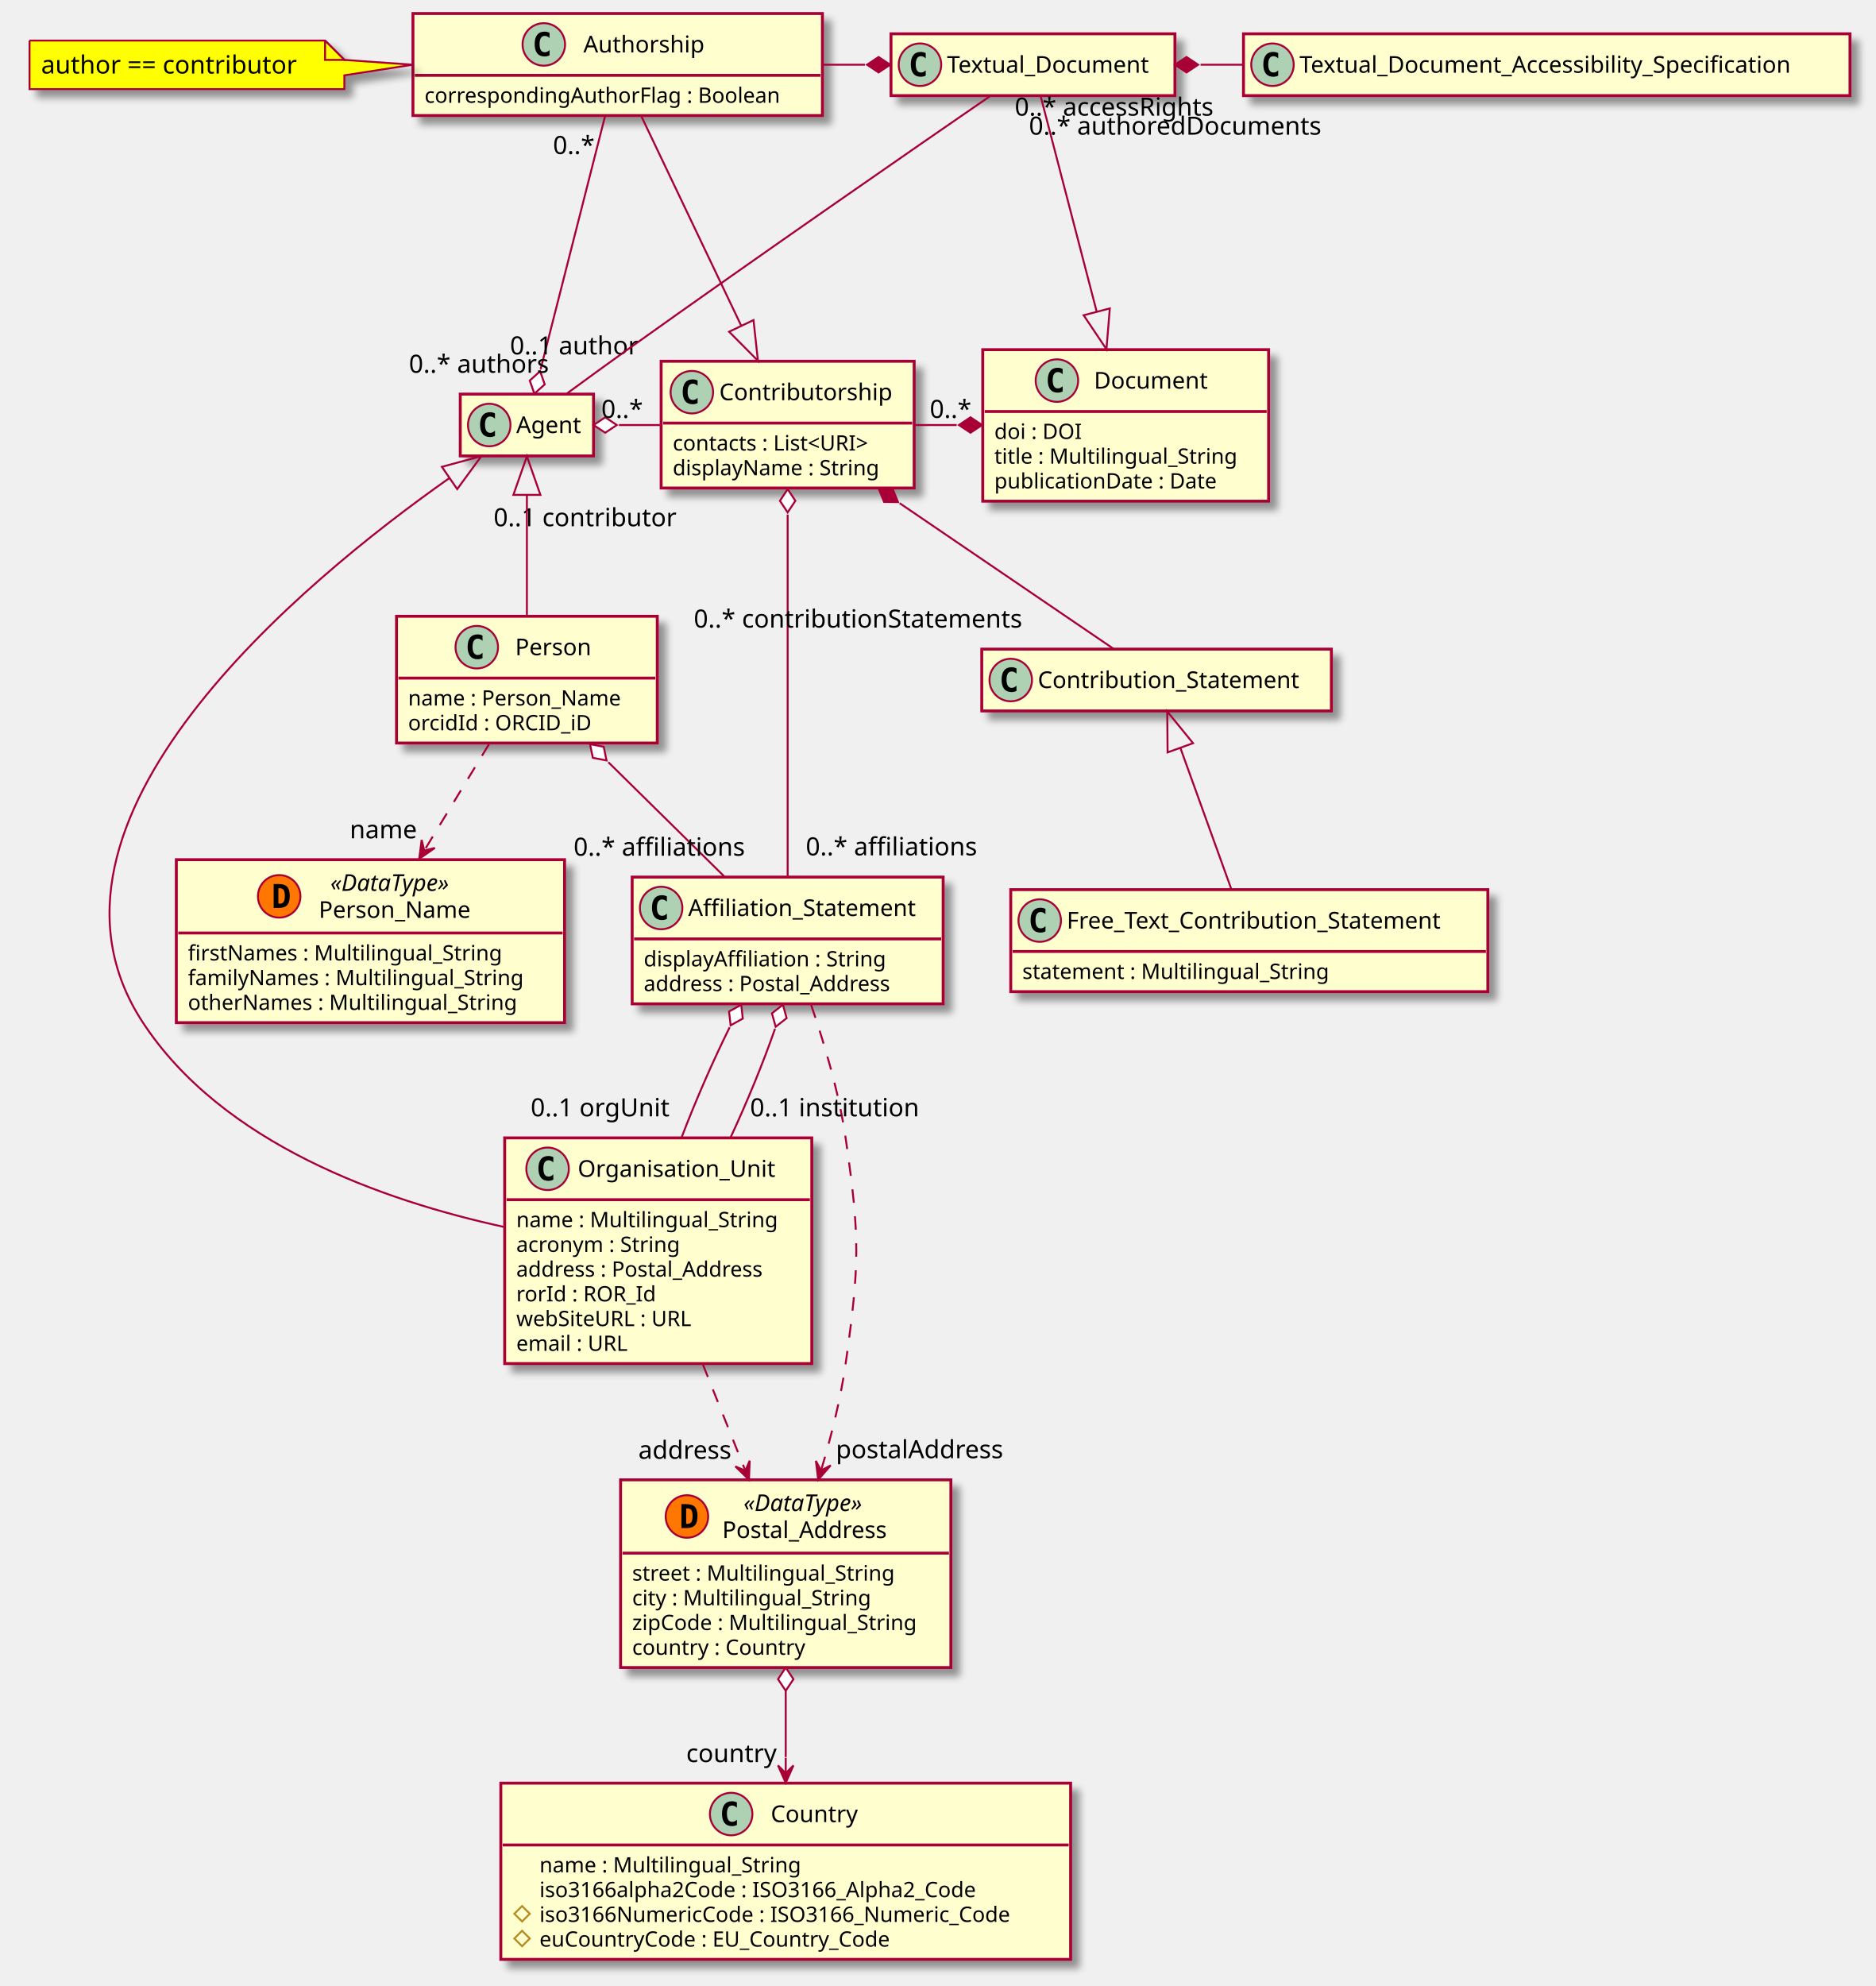
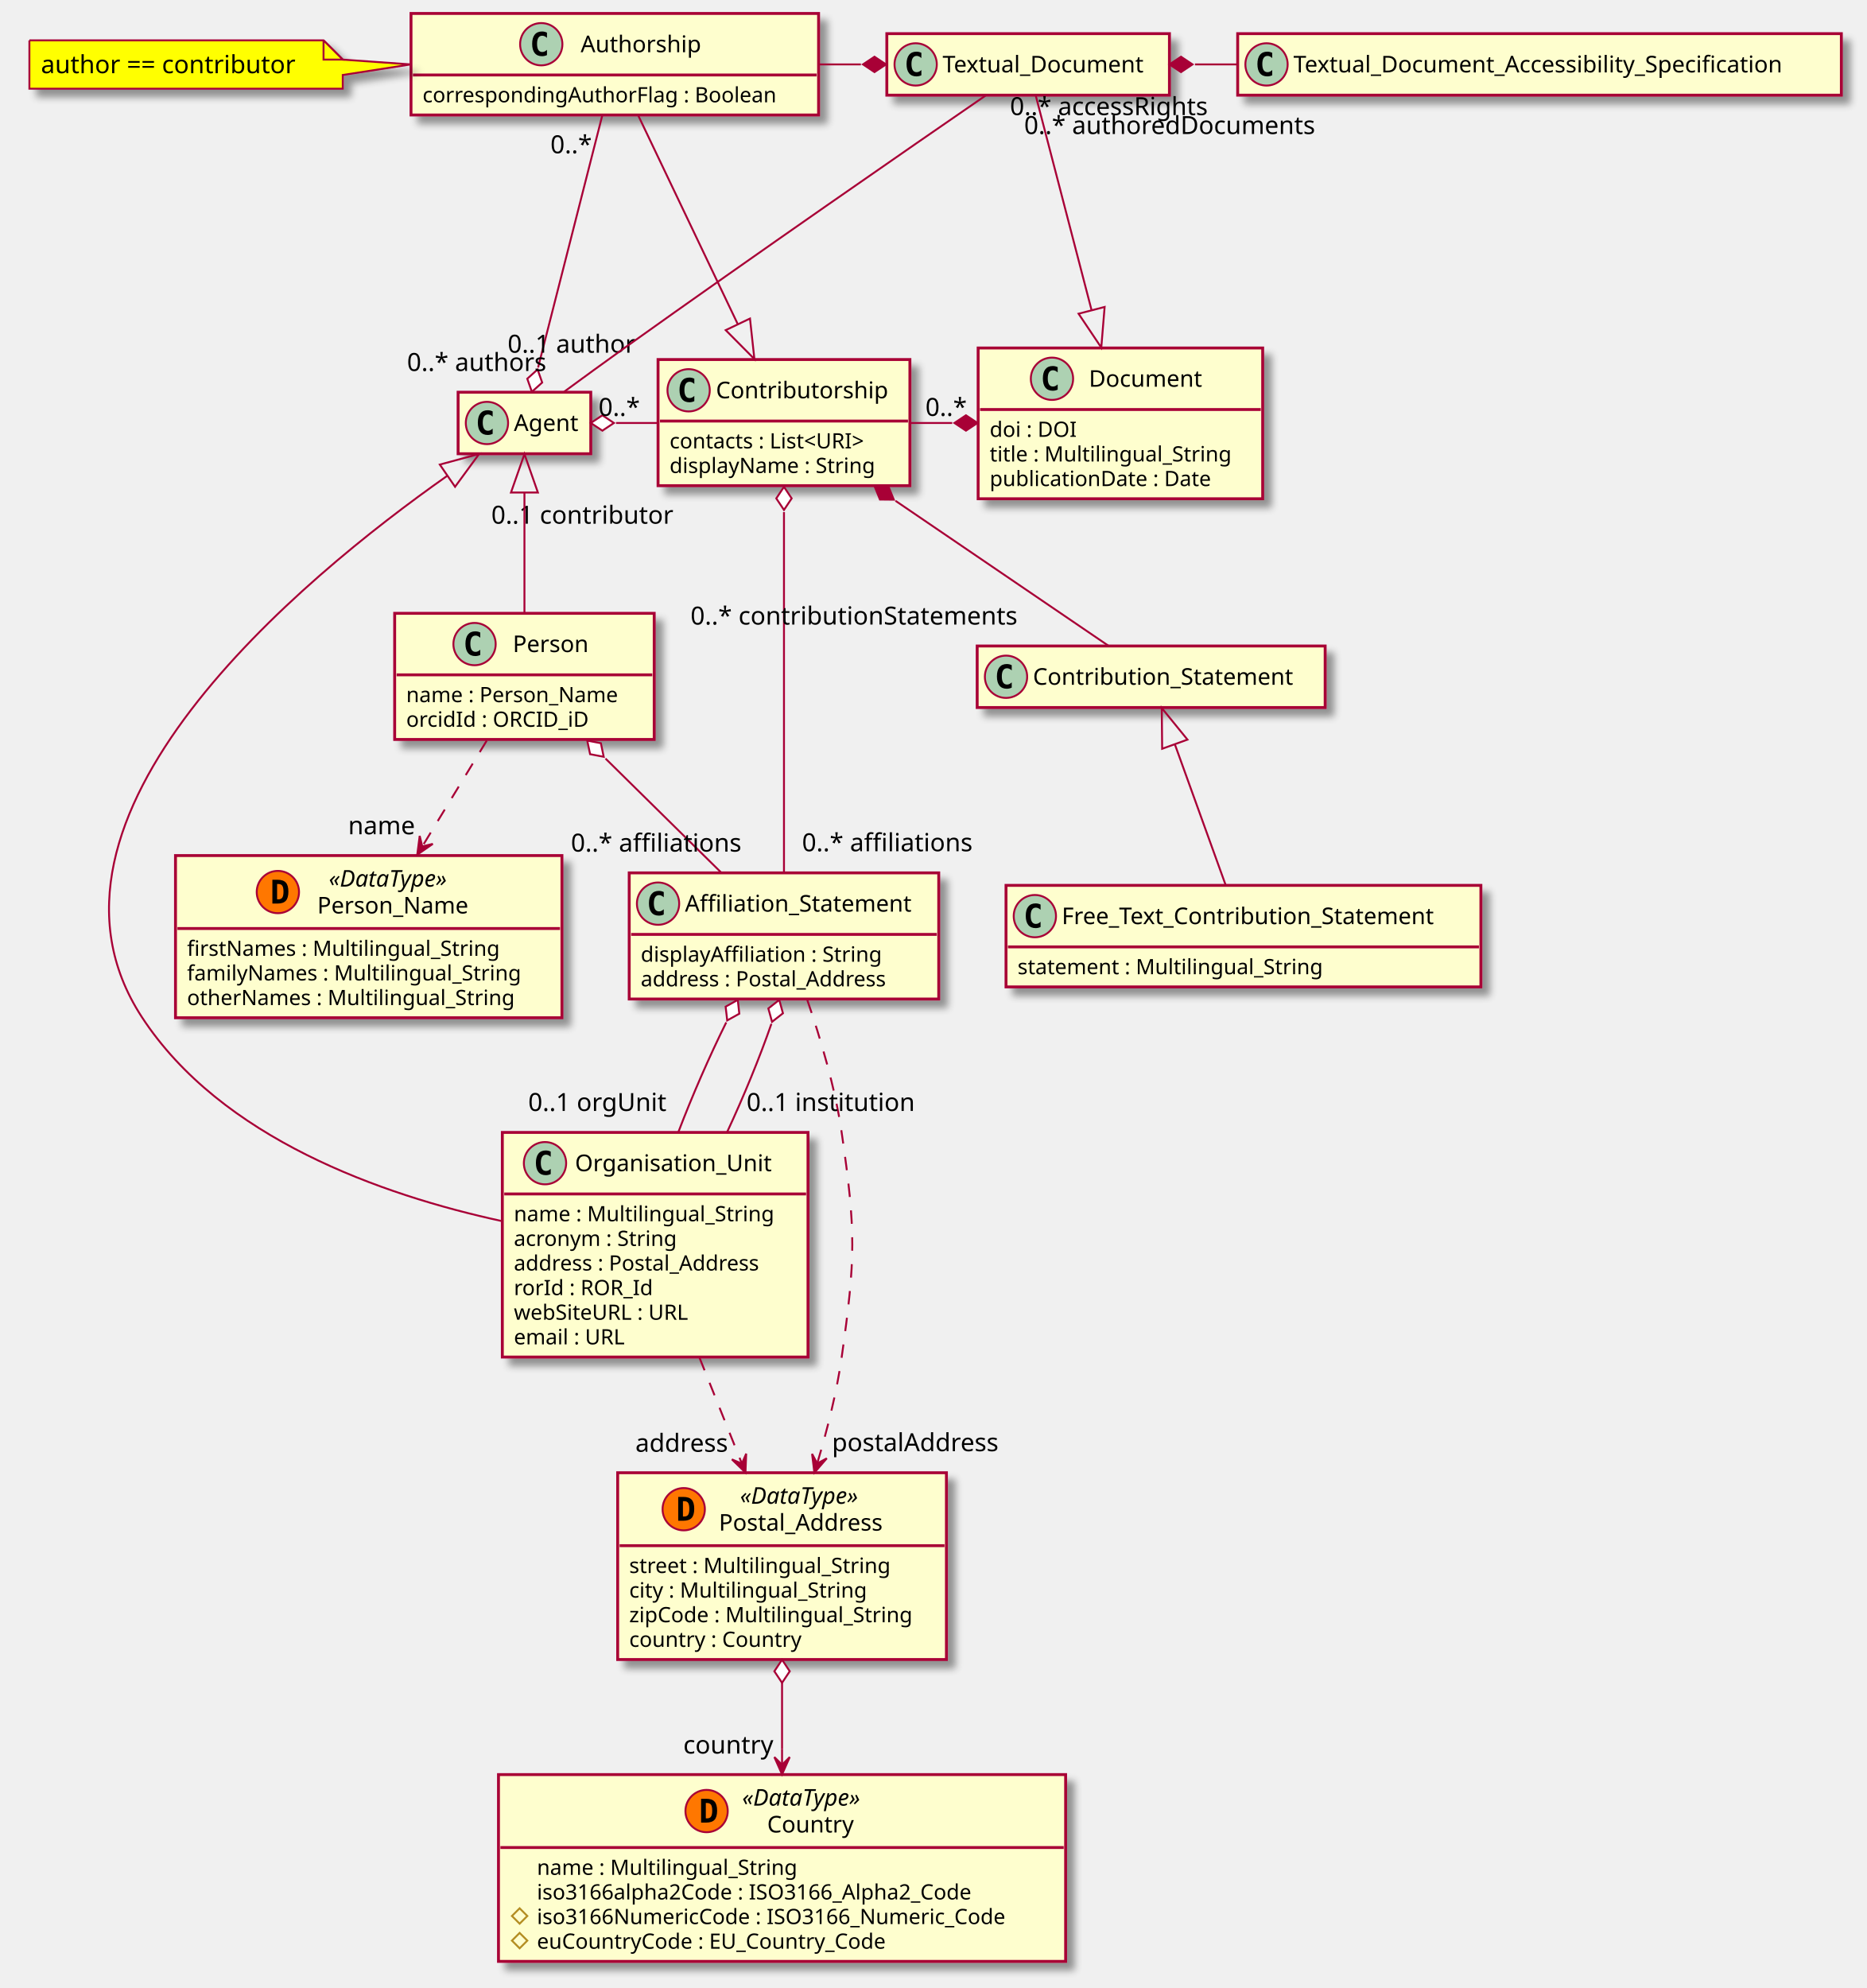
- <svg xmlns="http://www.w3.org/2000/svg" contentScriptType="application/ecmascript" contentStyleType="text/css" height="1028px" preserveAspectRatio="none" style="width:971px;height:1028px;background:#FFFFFF;" version="1.1" viewBox="0 0 971 1028" width="971px" zoomAndPan="magnify">
+ <svg xmlns="http://www.w3.org/2000/svg" contentScriptType="application/ecmascript" contentStyleType="text/css" height="1034px" preserveAspectRatio="none" style="width:971px;height:1034px;background:#FFFFFF;" version="1.1" viewBox="0 0 971 1034" width="971px" zoomAndPan="magnify">
  <defs>
-     <filter height="300%" id="f6eelzk0f4wcz" width="300%" x="-1" y="-1">
+     <filter height="300%" id="f1ceweynxuoxdd" width="300%" x="-1" y="-1">
      <feGaussianBlur result="blurOut" stdDeviation="2.0" />
      <feColorMatrix in="blurOut" result="blurOut2" type="matrix" values="0 0 0 0 0 0 0 0 0 0 0 0 0 0 0 0 0 0 .4 0" />
      <feOffset dx="4.0" dy="4.0" in="blurOut2" result="blurOut3" />
      <feBlend in="SourceGraphic" in2="blurOut3" mode="normal" />
    </filter>
  </defs>
  <g>
-     <rect codeLine="8" fill="#FEFECE" filter="url(#f6eelzk0f4wcz)" height="78.414" id="Document" style="stroke:#A80036;stroke-width:1.5;" width="148" x="508.79" y="181" />
+     <rect codeLine="8" fill="#FEFECE" filter="url(#f1ceweynxuoxdd)" height="78.414" id="Document" style="stroke:#A80036;stroke-width:1.5;" width="148" x="508.79" y="181" />
    <ellipse cx="547.19" cy="197" fill="#ADD1B2" rx="11" ry="11" style="stroke:#A80036;stroke-width:1.0;" />
    <path d="M550.159,202.641 Q549.581,202.938 548.94,203.078 Q548.299,203.234 547.596,203.234 Q545.096,203.234 543.768,201.594 Q542.456,199.938 542.456,196.812 Q542.456,193.688 543.768,192.031 Q545.096,190.375 547.596,190.375 Q548.299,190.375 548.94,190.531 Q549.596,190.688 550.159,190.984 L550.159,193.703 Q549.534,193.125 548.94,192.859 Q548.346,192.578 547.721,192.578 Q546.378,192.578 545.69,193.656 Q545.003,194.719 545.003,196.812 Q545.003,198.906 545.69,199.984 Q546.378,201.047 547.721,201.047 Q548.346,201.047 548.94,200.781 Q549.534,200.5 550.159,199.922 L550.159,202.641 Z " fill="#000000" />
    <text fill="#000000" font-family="sans-serif" font-size="12" lengthAdjust="spacing" textLength="64" x="566.39" y="201.154">Document</text>
    <line style="stroke:#A80036;stroke-width:1.5;" x1="509.79" x2="655.79" y1="213" y2="213" />
    <text fill="#000000" font-family="sans-serif" font-size="11" lengthAdjust="spacing" textLength="49" x="514.79" y="227.21">doi : DOI</text>
    <text fill="#000000" font-family="sans-serif" font-size="11" lengthAdjust="spacing" textLength="136" x="514.79" y="240.015">title : Multilingual_String</text>
    <text fill="#000000" font-family="sans-serif" font-size="11" lengthAdjust="spacing" textLength="125" x="514.79" y="252.82">publicationDate : Date</text>
-     <rect codeLine="14" fill="#FEFECE" filter="url(#f6eelzk0f4wcz)" height="32" id="Textual_Document" style="stroke:#A80036;stroke-width:1.5;" width="147" x="461.29" y="17.5" />
+     <rect codeLine="14" fill="#FEFECE" filter="url(#f1ceweynxuoxdd)" height="32" id="Textual_Document" style="stroke:#A80036;stroke-width:1.5;" width="147" x="461.29" y="17.5" />
    <ellipse cx="476.29" cy="33.5" fill="#ADD1B2" rx="11" ry="11" style="stroke:#A80036;stroke-width:1.0;" />
    <path d="M479.259,39.141 Q478.681,39.438 478.04,39.578 Q477.399,39.734 476.696,39.734 Q474.196,39.734 472.868,38.094 Q471.556,36.438 471.556,33.312 Q471.556,30.188 472.868,28.531 Q474.196,26.875 476.696,26.875 Q477.399,26.875 478.04,27.031 Q478.696,27.188 479.259,27.484 L479.259,30.203 Q478.634,29.625 478.04,29.359 Q477.446,29.078 476.821,29.078 Q475.478,29.078 474.79,30.156 Q474.103,31.219 474.103,33.312 Q474.103,35.406 474.79,36.484 Q475.478,37.547 476.821,37.547 Q477.446,37.547 478.04,37.281 Q478.634,37 479.259,36.422 L479.259,39.141 Z " fill="#000000" />
    <text fill="#000000" font-family="sans-serif" font-size="12" lengthAdjust="spacing" textLength="115" x="490.29" y="37.654">Textual_Document</text>
-     <rect codeLine="16" fill="#FEFECE" filter="url(#f6eelzk0f4wcz)" height="32" id="Textual_Document_Accessibility_Specification" style="stroke:#A80036;stroke-width:1.5;" width="314" x="643.79" y="17.5" />
+     <rect codeLine="16" fill="#FEFECE" filter="url(#f1ceweynxuoxdd)" height="32" id="Textual_Document_Accessibility_Specification" style="stroke:#A80036;stroke-width:1.5;" width="314" x="643.79" y="17.5" />
    <ellipse cx="658.79" cy="33.5" fill="#ADD1B2" rx="11" ry="11" style="stroke:#A80036;stroke-width:1.0;" />
    <path d="M661.759,39.141 Q661.181,39.438 660.54,39.578 Q659.899,39.734 659.196,39.734 Q656.696,39.734 655.368,38.094 Q654.056,36.438 654.056,33.312 Q654.056,30.188 655.368,28.531 Q656.696,26.875 659.196,26.875 Q659.899,26.875 660.54,27.031 Q661.196,27.188 661.759,27.484 L661.759,30.203 Q661.134,29.625 660.54,29.359 Q659.946,29.078 659.321,29.078 Q657.977,29.078 657.29,30.156 Q656.602,31.219 656.602,33.312 Q656.602,35.406 657.29,36.484 Q657.977,37.547 659.321,37.547 Q659.946,37.547 660.54,37.281 Q661.134,37 661.759,36.422 L661.759,39.141 Z " fill="#000000" />
    <text fill="#000000" font-family="sans-serif" font-size="12" lengthAdjust="spacing" textLength="282" x="672.79" y="37.654">Textual_Document_Accessibility_Specification</text>
-     <rect codeLine="19" fill="#FEFECE" filter="url(#f6eelzk0f4wcz)" height="32" id="Agent" style="stroke:#A80036;stroke-width:1.5;" width="69" x="238.29" y="204" />
+     <rect codeLine="19" fill="#FEFECE" filter="url(#f1ceweynxuoxdd)" height="32" id="Agent" style="stroke:#A80036;stroke-width:1.5;" width="69" x="238.29" y="204" />
    <ellipse cx="253.29" cy="220" fill="#ADD1B2" rx="11" ry="11" style="stroke:#A80036;stroke-width:1.0;" />
    <path d="M256.259,225.641 Q255.681,225.938 255.04,226.078 Q254.399,226.234 253.696,226.234 Q251.196,226.234 249.868,224.594 Q248.556,222.938 248.556,219.812 Q248.556,216.688 249.868,215.031 Q251.196,213.375 253.696,213.375 Q254.399,213.375 255.04,213.531 Q255.696,213.688 256.259,213.984 L256.259,216.703 Q255.634,216.125 255.04,215.859 Q254.446,215.578 253.821,215.578 Q252.477,215.578 251.79,216.656 Q251.102,217.719 251.102,219.812 Q251.102,221.906 251.79,222.984 Q252.477,224.047 253.821,224.047 Q254.446,224.047 255.04,223.781 Q255.634,223.5 256.259,222.922 L256.259,225.641 Z " fill="#000000" />
    <text fill="#000000" font-family="sans-serif" font-size="12" lengthAdjust="spacing" textLength="37" x="267.29" y="224.154">Agent</text>
-     <rect codeLine="22" fill="#FEFECE" filter="url(#f6eelzk0f4wcz)" height="116.828" id="Organisation_Unit" style="stroke:#A80036;stroke-width:1.5;" width="159" x="261.29" y="589" />
+     <rect codeLine="22" fill="#FEFECE" filter="url(#f1ceweynxuoxdd)" height="116.828" id="Organisation_Unit" style="stroke:#A80036;stroke-width:1.5;" width="159" x="261.29" y="589" />
    <ellipse cx="283.49" cy="605" fill="#ADD1B2" rx="11" ry="11" style="stroke:#A80036;stroke-width:1.0;" />
    <path d="M286.459,610.641 Q285.881,610.938 285.24,611.078 Q284.599,611.234 283.896,611.234 Q281.396,611.234 280.068,609.594 Q278.756,607.938 278.756,604.812 Q278.756,601.688 280.068,600.031 Q281.396,598.375 283.896,598.375 Q284.599,598.375 285.24,598.531 Q285.896,598.688 286.459,598.984 L286.459,601.703 Q285.834,601.125 285.24,600.859 Q284.646,600.578 284.021,600.578 Q282.678,600.578 281.99,601.656 Q281.303,602.719 281.303,604.812 Q281.303,606.906 281.99,607.984 Q282.678,609.047 284.021,609.047 Q284.646,609.047 285.24,608.781 Q285.834,608.5 286.459,607.922 L286.459,610.641 Z " fill="#000000" />
    <text fill="#000000" font-family="sans-serif" font-size="12" lengthAdjust="spacing" textLength="111" x="299.09" y="609.154">Organisation_Unit</text>
    <line style="stroke:#A80036;stroke-width:1.5;" x1="262.29" x2="419.29" y1="621" y2="621" />
    <text fill="#000000" font-family="sans-serif" font-size="11" lengthAdjust="spacing" textLength="147" x="267.29" y="635.21">name : Multilingual_String</text>
    <text fill="#000000" font-family="sans-serif" font-size="11" lengthAdjust="spacing" textLength="95" x="267.29" y="648.015">acronym : String</text>
    <text fill="#000000" font-family="sans-serif" font-size="11" lengthAdjust="spacing" textLength="147" x="267.29" y="660.82">address : Postal_Address</text>
    <text fill="#000000" font-family="sans-serif" font-size="11" lengthAdjust="spacing" textLength="78" x="267.29" y="673.625">rorId : ROR_Id</text>
    <text fill="#000000" font-family="sans-serif" font-size="11" lengthAdjust="spacing" textLength="99" x="267.29" y="686.429">webSiteURL : URL</text>
    <text fill="#000000" font-family="sans-serif" font-size="11" lengthAdjust="spacing" textLength="64" x="267.29" y="699.234">email : URL</text>
-     <rect codeLine="30" fill="#FEFECE" filter="url(#f6eelzk0f4wcz)" height="65.609" id="Person" style="stroke:#A80036;stroke-width:1.5;" width="135" x="205.29" y="319" />
+     <rect codeLine="30" fill="#FEFECE" filter="url(#f1ceweynxuoxdd)" height="65.609" id="Person" style="stroke:#A80036;stroke-width:1.5;" width="135" x="205.29" y="319" />
    <ellipse cx="246.84" cy="335" fill="#ADD1B2" rx="11" ry="11" style="stroke:#A80036;stroke-width:1.0;" />
    <path d="M249.809,340.641 Q249.231,340.938 248.59,341.078 Q247.949,341.234 247.246,341.234 Q244.746,341.234 243.418,339.594 Q242.106,337.938 242.106,334.812 Q242.106,331.688 243.418,330.031 Q244.746,328.375 247.246,328.375 Q247.949,328.375 248.59,328.531 Q249.246,328.688 249.809,328.984 L249.809,331.703 Q249.184,331.125 248.59,330.859 Q247.996,330.578 247.371,330.578 Q246.028,330.578 245.34,331.656 Q244.653,332.719 244.653,334.812 Q244.653,336.906 245.34,337.984 Q246.028,339.047 247.371,339.047 Q247.996,339.047 248.59,338.781 Q249.184,338.5 249.809,337.922 L249.809,340.641 Z " fill="#000000" />
    <text fill="#000000" font-family="sans-serif" font-size="12" lengthAdjust="spacing" textLength="44" x="266.74" y="339.154">Person</text>
    <line style="stroke:#A80036;stroke-width:1.5;" x1="206.29" x2="339.29" y1="351" y2="351" />
    <text fill="#000000" font-family="sans-serif" font-size="11" lengthAdjust="spacing" textLength="123" x="211.29" y="365.21">name : Person_Name</text>
    <text fill="#000000" font-family="sans-serif" font-size="11" lengthAdjust="spacing" textLength="102" x="211.29" y="378.015">orcidId : ORCID_iD</text>
-     <rect codeLine="34" fill="#FEFECE" filter="url(#f6eelzk0f4wcz)" height="84.352" id="Person_Name" style="stroke:#A80036;stroke-width:1.5;" width="201" x="91.29" y="445" />
+     <rect codeLine="34" fill="#FEFECE" filter="url(#f1ceweynxuoxdd)" height="84.352" id="Person_Name" style="stroke:#A80036;stroke-width:1.5;" width="201" x="91.29" y="445" />
    <ellipse cx="144.54" cy="463.969" fill="#FF7700" rx="11" ry="11" style="stroke:#A80036;stroke-width:1.0;" />
    <path d="M144.134,459.781 L144.134,467.766 L144.79,467.766 Q146.227,467.766 146.837,466.859 Q147.462,465.938 147.462,463.766 Q147.462,461.594 146.837,460.688 Q146.227,459.781 144.79,459.781 L144.134,459.781 Z M141.681,457.578 L144.306,457.578 Q147.337,457.578 148.665,459.031 Q150.009,460.469 150.009,463.766 Q150.009,467.062 148.665,468.516 Q147.337,469.969 144.306,469.969 L141.681,469.969 L141.681,457.578 Z " fill="#000000" />
    <text fill="#000000" font-family="sans-serif" font-size="12" font-style="italic" lengthAdjust="spacing" textLength="74" x="171.04" y="461.139">«DataType»</text>
    <text fill="#000000" font-family="sans-serif" font-size="12" lengthAdjust="spacing" textLength="86" x="165.04" y="475.107">Person_Name</text>
    <line style="stroke:#A80036;stroke-width:1.5;" x1="92.29" x2="291.29" y1="482.938" y2="482.938" />
    <text fill="#000000" font-family="sans-serif" font-size="11" lengthAdjust="spacing" textLength="178" x="97.29" y="497.148">firstNames : Multilingual_String</text>
    <text fill="#000000" font-family="sans-serif" font-size="11" lengthAdjust="spacing" textLength="189" x="97.29" y="509.953">familyNames : Multilingual_String</text>
    <text fill="#000000" font-family="sans-serif" font-size="11" lengthAdjust="spacing" textLength="185" x="97.29" y="522.757">otherNames : Multilingual_String</text>
-     <rect codeLine="39" fill="#FEFECE" filter="url(#f6eelzk0f4wcz)" height="97.156" id="Postal_Address" style="stroke:#A80036;stroke-width:1.5;" width="171" x="321.29" y="766" />
+     <rect codeLine="39" fill="#FEFECE" filter="url(#f1ceweynxuoxdd)" height="97.156" id="Postal_Address" style="stroke:#A80036;stroke-width:1.5;" width="171" x="321.29" y="766" />
    <ellipse cx="355.64" cy="784.969" fill="#FF7700" rx="11" ry="11" style="stroke:#A80036;stroke-width:1.0;" />
    <path d="M355.234,780.781 L355.234,788.766 L355.89,788.766 Q357.327,788.766 357.937,787.859 Q358.562,786.938 358.562,784.766 Q358.562,782.594 357.937,781.688 Q357.327,780.781 355.89,780.781 L355.234,780.781 Z M352.781,778.578 L355.406,778.578 Q358.437,778.578 359.765,780.031 Q361.109,781.469 361.109,784.766 Q361.109,788.062 359.765,789.516 Q358.437,790.969 355.406,790.969 L352.781,790.969 L352.781,778.578 Z " fill="#000000" />
    <text fill="#000000" font-family="sans-serif" font-size="12" font-style="italic" lengthAdjust="spacing" textLength="74" x="384.94" y="782.139">«DataType»</text>
    <text fill="#000000" font-family="sans-serif" font-size="12" lengthAdjust="spacing" textLength="96" x="373.94" y="796.107">Postal_Address</text>
    <line style="stroke:#A80036;stroke-width:1.5;" x1="322.29" x2="491.29" y1="803.938" y2="803.938" />
    <text fill="#000000" font-family="sans-serif" font-size="11" lengthAdjust="spacing" textLength="149" x="327.29" y="818.148">street : Multilingual_String</text>
    <text fill="#000000" font-family="sans-serif" font-size="11" lengthAdjust="spacing" textLength="134" x="327.29" y="830.953">city : Multilingual_String</text>
    <text fill="#000000" font-family="sans-serif" font-size="11" lengthAdjust="spacing" textLength="159" x="327.29" y="843.757">zipCode : Multilingual_String</text>
    <text fill="#000000" font-family="sans-serif" font-size="11" lengthAdjust="spacing" textLength="98" x="327.29" y="856.562">country : Country</text>
-     <rect codeLine="45" fill="#FEFECE" filter="url(#f6eelzk0f4wcz)" height="91.219" id="Country" style="stroke:#A80036;stroke-width:1.5;" width="295" x="259.29" y="923" />
-     <ellipse cx="378.54" cy="939" fill="#ADD1B2" rx="11" ry="11" style="stroke:#A80036;stroke-width:1.0;" />
-     <path d="M381.509,944.641 Q380.931,944.938 380.29,945.078 Q379.649,945.234 378.946,945.234 Q376.446,945.234 375.118,943.594 Q373.806,941.938 373.806,938.812 Q373.806,935.688 375.118,934.031 Q376.446,932.375 378.946,932.375 Q379.649,932.375 380.29,932.531 Q380.946,932.688 381.509,932.984 L381.509,935.703 Q380.884,935.125 380.29,934.859 Q379.696,934.578 379.071,934.578 Q377.728,934.578 377.04,935.656 Q376.353,936.719 376.353,938.812 Q376.353,940.906 377.04,941.984 Q377.728,943.047 379.071,943.047 Q379.696,943.047 380.29,942.781 Q380.884,942.5 381.509,941.922 L381.509,944.641 Z " fill="#000000" />
-     <text fill="#000000" font-family="sans-serif" font-size="12" lengthAdjust="spacing" textLength="48" x="399.04" y="943.154">Country</text>
-     <line style="stroke:#A80036;stroke-width:1.5;" x1="260.29" x2="553.29" y1="955" y2="955" />
-     <text fill="#000000" font-family="sans-serif" font-size="11" lengthAdjust="spacing" textLength="147" x="279.29" y="969.21">name : Multilingual_String</text>
-     <text fill="#000000" font-family="sans-serif" font-size="11" lengthAdjust="spacing" textLength="251" x="279.29" y="982.015">iso3166alpha2Code : ISO3166_Alpha2_Code</text>
-     <polygon fill="none" points="270.29,986.609,274.29,990.609,270.29,994.609,266.29,990.609" style="stroke:#B38D22;stroke-width:1.0;" />
-     <text fill="#000000" font-family="sans-serif" font-size="11" lengthAdjust="spacing" textLength="269" x="279.29" y="994.82">iso3166NumericCode : ISO3166_Numeric_Code</text>
-     <polygon fill="none" points="270.29,999.414,274.29,1003.414,270.29,1007.414,266.29,1003.414" style="stroke:#B38D22;stroke-width:1.0;" />
-     <text fill="#000000" font-family="sans-serif" font-size="11" lengthAdjust="spacing" textLength="199" x="279.29" y="1007.625">euCountryCode : EU_Country_Code</text>
-     <rect codeLine="53" fill="#FEFECE" filter="url(#f6eelzk0f4wcz)" height="52.805" id="Authorship" style="stroke:#A80036;stroke-width:1.5;" width="212" x="213.79" y="7" />
+     <rect codeLine="45" fill="#FEFECE" filter="url(#f1ceweynxuoxdd)" height="97.156" id="Country" style="stroke:#A80036;stroke-width:1.5;" width="295" x="259.29" y="923" />
+     <ellipse cx="367.54" cy="941.969" fill="#FF7700" rx="11" ry="11" style="stroke:#A80036;stroke-width:1.0;" />
+     <path d="M367.134,937.781 L367.134,945.766 L367.79,945.766 Q369.228,945.766 369.837,944.859 Q370.462,943.938 370.462,941.766 Q370.462,939.594 369.837,938.688 Q369.228,937.781 367.79,937.781 L367.134,937.781 Z M364.681,935.578 L367.306,935.578 Q370.337,935.578 371.665,937.031 Q373.009,938.469 373.009,941.766 Q373.009,945.062 371.665,946.516 Q370.337,947.969 367.306,947.969 L364.681,947.969 L364.681,935.578 Z " fill="#000000" />
+     <text fill="#000000" font-family="sans-serif" font-size="12" font-style="italic" lengthAdjust="spacing" textLength="74" x="386.04" y="939.139">«DataType»</text>
+     <text fill="#000000" font-family="sans-serif" font-size="12" lengthAdjust="spacing" textLength="48" x="399.04" y="953.107">Country</text>
+     <line style="stroke:#A80036;stroke-width:1.5;" x1="260.29" x2="553.29" y1="960.938" y2="960.938" />
+     <text fill="#000000" font-family="sans-serif" font-size="11" lengthAdjust="spacing" textLength="147" x="279.29" y="975.148">name : Multilingual_String</text>
+     <text fill="#000000" font-family="sans-serif" font-size="11" lengthAdjust="spacing" textLength="251" x="279.29" y="987.953">iso3166alpha2Code : ISO3166_Alpha2_Code</text>
+     <polygon fill="none" points="270.29,992.547,274.29,996.547,270.29,1000.547,266.29,996.547" style="stroke:#B38D22;stroke-width:1.0;" />
+     <text fill="#000000" font-family="sans-serif" font-size="11" lengthAdjust="spacing" textLength="269" x="279.29" y="1000.757">iso3166NumericCode : ISO3166_Numeric_Code</text>
+     <polygon fill="none" points="270.29,1005.352,274.29,1009.352,270.29,1013.352,266.29,1009.352" style="stroke:#B38D22;stroke-width:1.0;" />
+     <text fill="#000000" font-family="sans-serif" font-size="11" lengthAdjust="spacing" textLength="199" x="279.29" y="1013.562">euCountryCode : EU_Country_Code</text>
+     <rect codeLine="53" fill="#FEFECE" filter="url(#f1ceweynxuoxdd)" height="52.805" id="Authorship" style="stroke:#A80036;stroke-width:1.5;" width="212" x="213.79" y="7" />
    <ellipse cx="281.54" cy="23" fill="#ADD1B2" rx="11" ry="11" style="stroke:#A80036;stroke-width:1.0;" />
    <path d="M284.509,28.641 Q283.931,28.938 283.29,29.078 Q282.649,29.234 281.946,29.234 Q279.446,29.234 278.118,27.594 Q276.806,25.938 276.806,22.812 Q276.806,19.688 278.118,18.031 Q279.446,16.375 281.946,16.375 Q282.649,16.375 283.29,16.531 Q283.946,16.688 284.509,16.984 L284.509,19.703 Q283.884,19.125 283.29,18.859 Q282.696,18.578 282.071,18.578 Q280.728,18.578 280.04,19.656 Q279.353,20.719 279.353,22.812 Q279.353,24.906 280.04,25.984 Q280.728,27.047 282.071,27.047 Q282.696,27.047 283.29,26.781 Q283.884,26.5 284.509,25.922 L284.509,28.641 Z " fill="#000000" />
    <text fill="#000000" font-family="sans-serif" font-size="12" lengthAdjust="spacing" textLength="68" x="302.04" y="27.154">Authorship</text>
    <line style="stroke:#A80036;stroke-width:1.5;" x1="214.79" x2="424.79" y1="39" y2="39" />
    <text fill="#000000" font-family="sans-serif" font-size="11" lengthAdjust="spacing" textLength="200" x="219.79" y="53.21">correspondingAuthorFlag : Boolean</text>
-     <path d="M15.29,21 L15.29,46.133 A0,0 0 0 0 15.29,46.133 L178.29,46.133 A0,0 0 0 0 178.29,46.133 L178.29,39 L213.68,33.5 L178.29,31 L178.29,31 L168.29,21 L15.29,21 A0,0 0 0 0 15.29,21 " fill="#FFFF00" filter="url(#f6eelzk0f4wcz)" style="stroke:#A80036;stroke-width:1.0;" />
+     <path d="M15.29,21 L15.29,46.133 A0,0 0 0 0 15.29,46.133 L178.29,46.133 A0,0 0 0 0 178.29,46.133 L178.29,39 L213.68,33.5 L178.29,31 L178.29,31 L168.29,21 L15.29,21 A0,0 0 0 0 15.29,21 " fill="#FFFF00" filter="url(#f1ceweynxuoxdd)" style="stroke:#A80036;stroke-width:1.0;" />
    <path d="M168.29,21 L168.29,31 L178.29,31 L168.29,21 " fill="#FFFF00" style="stroke:#A80036;stroke-width:1.0;" />
    <text fill="#000000" font-family="sans-serif" font-size="13" lengthAdjust="spacing" textLength="142" x="21.29" y="38.067">author == contributor</text>
-     <rect codeLine="58" fill="#FEFECE" filter="url(#f6eelzk0f4wcz)" height="65.609" id="Contributorship" style="stroke:#A80036;stroke-width:1.5;" width="131" x="342.29" y="187" />
+     <rect codeLine="58" fill="#FEFECE" filter="url(#f1ceweynxuoxdd)" height="65.609" id="Contributorship" style="stroke:#A80036;stroke-width:1.5;" width="131" x="342.29" y="187" />
    <ellipse cx="358.19" cy="203" fill="#ADD1B2" rx="11" ry="11" style="stroke:#A80036;stroke-width:1.0;" />
    <path d="M361.159,208.641 Q360.581,208.938 359.94,209.078 Q359.299,209.234 358.596,209.234 Q356.096,209.234 354.768,207.594 Q353.456,205.938 353.456,202.812 Q353.456,199.688 354.768,198.031 Q356.096,196.375 358.596,196.375 Q359.299,196.375 359.94,196.531 Q360.596,196.688 361.159,196.984 L361.159,199.703 Q360.534,199.125 359.94,198.859 Q359.346,198.578 358.721,198.578 Q357.377,198.578 356.69,199.656 Q356.002,200.719 356.002,202.812 Q356.002,204.906 356.69,205.984 Q357.377,207.047 358.721,207.047 Q359.346,207.047 359.94,206.781 Q360.534,206.5 361.159,205.922 L361.159,208.641 Z " fill="#000000" />
    <text fill="#000000" font-family="sans-serif" font-size="12" lengthAdjust="spacing" textLength="97" x="372.39" y="207.154">Contributorship</text>
    <line style="stroke:#A80036;stroke-width:1.5;" x1="343.29" x2="472.29" y1="219" y2="219" />
    <text fill="#000000" font-family="sans-serif" font-size="11" lengthAdjust="spacing" textLength="116" x="348.29" y="233.21">contacts : List&lt;URI&gt;</text>
    <text fill="#000000" font-family="sans-serif" font-size="11" lengthAdjust="spacing" textLength="119" x="348.29" y="246.015">displayName : String</text>
-     <rect codeLine="62" fill="#FEFECE" filter="url(#f6eelzk0f4wcz)" height="32" id="Contribution_Statement" style="stroke:#A80036;stroke-width:1.5;" width="181" x="508.29" y="336" />
+     <rect codeLine="62" fill="#FEFECE" filter="url(#f1ceweynxuoxdd)" height="32" id="Contribution_Statement" style="stroke:#A80036;stroke-width:1.5;" width="181" x="508.29" y="336" />
    <ellipse cx="523.29" cy="352" fill="#ADD1B2" rx="11" ry="11" style="stroke:#A80036;stroke-width:1.0;" />
    <path d="M526.259,357.641 Q525.681,357.938 525.04,358.078 Q524.399,358.234 523.696,358.234 Q521.196,358.234 519.868,356.594 Q518.556,354.938 518.556,351.812 Q518.556,348.688 519.868,347.031 Q521.196,345.375 523.696,345.375 Q524.399,345.375 525.04,345.531 Q525.696,345.688 526.259,345.984 L526.259,348.703 Q525.634,348.125 525.04,347.859 Q524.446,347.578 523.821,347.578 Q522.477,347.578 521.79,348.656 Q521.102,349.719 521.102,351.812 Q521.102,353.906 521.79,354.984 Q522.477,356.047 523.821,356.047 Q524.446,356.047 525.04,355.781 Q525.634,355.5 526.259,354.922 L526.259,357.641 Z " fill="#000000" />
    <text fill="#000000" font-family="sans-serif" font-size="12" lengthAdjust="spacing" textLength="149" x="537.29" y="356.154">Contribution_Statement</text>
-     <rect codeLine="64" fill="#FEFECE" filter="url(#f6eelzk0f4wcz)" height="52.805" id="Free_Text_Contribution_Statement" style="stroke:#A80036;stroke-width:1.5;" width="247" x="523.29" y="460.5" />
+     <rect codeLine="64" fill="#FEFECE" filter="url(#f1ceweynxuoxdd)" height="52.805" id="Free_Text_Contribution_Statement" style="stroke:#A80036;stroke-width:1.5;" width="247" x="523.29" y="460.5" />
    <ellipse cx="538.29" cy="476.5" fill="#ADD1B2" rx="11" ry="11" style="stroke:#A80036;stroke-width:1.0;" />
    <path d="M541.259,482.141 Q540.681,482.438 540.04,482.578 Q539.399,482.734 538.696,482.734 Q536.196,482.734 534.868,481.094 Q533.556,479.438 533.556,476.312 Q533.556,473.188 534.868,471.531 Q536.196,469.875 538.696,469.875 Q539.399,469.875 540.04,470.031 Q540.696,470.188 541.259,470.484 L541.259,473.203 Q540.634,472.625 540.04,472.359 Q539.446,472.078 538.821,472.078 Q537.477,472.078 536.79,473.156 Q536.102,474.219 536.102,476.312 Q536.102,478.406 536.79,479.484 Q537.477,480.547 538.821,480.547 Q539.446,480.547 540.04,480.281 Q540.634,480 541.259,479.422 L541.259,482.141 Z " fill="#000000" />
    <text fill="#000000" font-family="sans-serif" font-size="12" lengthAdjust="spacing" textLength="215" x="552.29" y="480.654">Free_Text_Contribution_Statement</text>
    <line style="stroke:#A80036;stroke-width:1.5;" x1="524.29" x2="769.29" y1="492.5" y2="492.5" />
    <text fill="#000000" font-family="sans-serif" font-size="11" lengthAdjust="spacing" textLength="173" x="529.29" y="506.71">statement : Multilingual_String</text>
-     <rect codeLine="67" fill="#FEFECE" filter="url(#f6eelzk0f4wcz)" height="65.609" id="Affiliation_Statement" style="stroke:#A80036;stroke-width:1.5;" width="161" x="327.29" y="454" />
+     <rect codeLine="67" fill="#FEFECE" filter="url(#f1ceweynxuoxdd)" height="65.609" id="Affiliation_Statement" style="stroke:#A80036;stroke-width:1.5;" width="161" x="327.29" y="454" />
    <ellipse cx="342.29" cy="470" fill="#ADD1B2" rx="11" ry="11" style="stroke:#A80036;stroke-width:1.0;" />
    <path d="M345.259,475.641 Q344.681,475.938 344.04,476.078 Q343.399,476.234 342.696,476.234 Q340.196,476.234 338.868,474.594 Q337.556,472.938 337.556,469.812 Q337.556,466.688 338.868,465.031 Q340.196,463.375 342.696,463.375 Q343.399,463.375 344.04,463.531 Q344.696,463.688 345.259,463.984 L345.259,466.703 Q344.634,466.125 344.04,465.859 Q343.446,465.578 342.821,465.578 Q341.478,465.578 340.79,466.656 Q340.103,467.719 340.103,469.812 Q340.103,471.906 340.79,472.984 Q341.478,474.047 342.821,474.047 Q343.446,474.047 344.04,473.781 Q344.634,473.5 345.259,472.922 L345.259,475.641 Z " fill="#000000" />
    <text fill="#000000" font-family="sans-serif" font-size="12" lengthAdjust="spacing" textLength="129" x="356.29" y="474.154">Affiliation_Statement</text>
    <line style="stroke:#A80036;stroke-width:1.5;" x1="328.29" x2="487.29" y1="486" y2="486" />
    <text fill="#000000" font-family="sans-serif" font-size="11" lengthAdjust="spacing" textLength="138" x="333.29" y="500.21">displayAffiliation : String</text>
    <text fill="#000000" font-family="sans-serif" font-size="11" lengthAdjust="spacing" textLength="147" x="333.29" y="513.015">address : Postal_Address</text>
-     <path codeLine="51" d="M406.79,875.18 C406.79,875.18 406.79,898.7 406.79,909.5 " fill="none" id="Postal_Address-Country" style="stroke:#A80036;stroke-width:1.0;" />
-     <polygon fill="#A80036" points="406.79,922.84,410.79,913.84,406.79,917.84,402.79,913.84,406.79,922.84" style="stroke:#A80036;stroke-width:1.0;" />
-     <line style="stroke:#A80036;stroke-width:1.0;" x1="406.79" x2="406.79" y1="917.84" y2="909.84" />
-     <polygon fill="#FFFFFF" points="406.79,863.18,402.79,869.18,406.79,875.18,410.79,869.18,406.79,863.18" style="stroke:#A80036;stroke-width:1.0;" />
-     <text fill="#000000" font-family="sans-serif" font-size="13" lengthAdjust="spacing" textLength="48" x="355.265" y="912.093">country</text>
+     <path codeLine="51" d="M406.79,875.27 C406.79,875.27 406.79,898.89 406.79,909.83 " fill="none" id="Postal_Address-Country" style="stroke:#A80036;stroke-width:1.0;" />
+     <polygon fill="#A80036" points="406.79,922.89,410.79,913.89,406.79,917.89,402.79,913.89,406.79,922.89" style="stroke:#A80036;stroke-width:1.0;" />
+     <line style="stroke:#A80036;stroke-width:1.0;" x1="406.79" x2="406.79" y1="917.89" y2="909.89" />
+     <polygon fill="#FFFFFF" points="406.79,863.27,402.79,869.27,406.79,875.27,410.79,869.27,406.79,863.27" style="stroke:#A80036;stroke-width:1.0;" />
+     <text fill="#000000" font-family="sans-serif" font-size="13" lengthAdjust="spacing" textLength="48" x="355.415" y="912.065">country</text>
    <path codeLine="74" d="M419.95,520.21 C426.69,539.79 434.37,565.47 437.79,589 C445.27,640.46 445.07,654.51 437.79,706 C435.21,724.28 430.27,743.81 425.08,761.14 " fill="none" id="Affiliation_Statement-to-Postal_Address" style="stroke:#A80036;stroke-width:1.0;stroke-dasharray:7.0,7.0;" />
    <polygon fill="#A80036" points="423.61,765.96,430.058,758.515,425.066,761.177,422.405,756.185,423.61,765.96" style="stroke:#A80036;stroke-width:1.0;" />
    <text fill="#000000" font-family="sans-serif" font-size="13" lengthAdjust="spacing" textLength="91" x="432.763" y="754.794">postalAddress</text>
    <path codeLine="75" d="M377.76,531.76 C369.01,549.39 360.04,569.99 352.85,588.82 " fill="none" id="Affiliation_Statement-backto-Organisation_Unit" style="stroke:#A80036;stroke-width:1.0;" />
    <polygon fill="#FFFFFF" points="383.75,520.07,377.449,523.577,378.262,530.742,384.563,527.235,383.75,520.07" style="stroke:#A80036;stroke-width:1.0;" />
    <text fill="#000000" font-family="sans-serif" font-size="13" lengthAdjust="spacing" textLength="75" x="274.75" y="577.84">0..1 orgUnit</text>
    <path codeLine="76" d="M401.25,532.52 C395.18,549.99 386.86,570.26 378.22,588.82 " fill="none" id="Affiliation_Statement-backto-Organisation_Unit-1" style="stroke:#A80036;stroke-width:1.0;" />
    <polygon fill="#FFFFFF" points="405.33,520.07,399.658,524.523,401.587,531.471,407.259,527.018,405.33,520.07" style="stroke:#A80036;stroke-width:1.0;" />
    <text fill="#000000" font-family="sans-serif" font-size="13" lengthAdjust="spacing" textLength="91" x="388.327" y="577.84">0..1 institution</text>
    <path codeLine="78" d="M314.96,394.54 C334.3,413.6 356.89,435.86 374.94,453.64 " fill="none" id="Person-backto-Affiliation_Statement" style="stroke:#A80036;stroke-width:1.0;" />
    <polygon fill="#FFFFFF" points="305.47,385.2,306.939,392.26,314.021,393.619,312.552,386.559,305.47,385.2" style="stroke:#A80036;stroke-width:1.0;" />
    <text fill="#000000" font-family="sans-serif" font-size="13" lengthAdjust="spacing" textLength="91" x="296.964" y="442.935">0..* affiliations</text>
    <path codeLine="79" d="M611.16,387.27 C619.41,410.12 630.07,439.68 637.58,460.48 " fill="none" id="Contribution_Statement-backto-Free_Text_Contribution_Statement" style="stroke:#A80036;stroke-width:1.0;" />
    <polygon fill="none" points="604.5,389.45,604.3,368.26,617.67,384.69,604.5,389.45" style="stroke:#A80036;stroke-width:1.0;" />
    <path codeLine="80" d="M473.41,220 C480.71,220 488.01,220 495.31,220 " fill="none" id="Contributorship-to-Document" style="stroke:#A80036;stroke-width:1.0;" />
    <polygon fill="#A80036" points="508.45,220,502.45,216,496.45,220,502.45,224,508.45,220" style="stroke:#A80036;stroke-width:1.0;" />
    <text fill="#000000" font-family="sans-serif" font-size="13" lengthAdjust="spacing" textLength="23" x="481.363" y="216.32">0..*</text>
    <path codeLine="81" d="M320.43,220 C327.7,220 334.98,220 342.26,220 " fill="none" id="Agent-backto-Contributorship" style="stroke:#A80036;stroke-width:1.0;" />
    <polygon fill="#FFFFFF" points="307.33,220,313.33,224,319.33,220,313.33,216,307.33,220" style="stroke:#A80036;stroke-width:1.0;" />
    <text fill="#000000" font-family="sans-serif" font-size="13" lengthAdjust="spacing" textLength="98" x="255.551" y="272.39">0..1 contributor</text>
    <text fill="#000000" font-family="sans-serif" font-size="13" lengthAdjust="spacing" textLength="23" x="311.316" y="216.32">0..*</text>
    <path codeLine="82" d="M407.79,266.36 C407.79,319.79 407.79,407.17 407.79,453.99 " fill="none" id="Contributorship-backto-Affiliation_Statement" style="stroke:#A80036;stroke-width:1.0;" />
    <polygon fill="#FFFFFF" points="407.79,253.23,403.79,259.23,407.79,265.23,411.79,259.23,407.79,253.23" style="stroke:#A80036;stroke-width:1.0;" />
    <text fill="#000000" font-family="sans-serif" font-size="13" lengthAdjust="spacing" textLength="91" x="417.174" y="442.756">0..* affiliations</text>
    <path codeLine="83" d="M465.78,260.47 C503.15,285.9 549.63,317.54 576.58,335.88 " fill="none" id="Contributorship-backto-Contribution_Statement" style="stroke:#A80036;stroke-width:1.0;" />
    <polygon fill="#A80036" points="455,253.13,457.708,259.813,464.919,259.884,462.211,253.2,455,253.13" style="stroke:#A80036;stroke-width:1.0;" />
    <text fill="#000000" font-family="sans-serif" font-size="13" lengthAdjust="spacing" textLength="179" x="359.18" y="324.85">0..* contributionStatements</text>
    <path codeLine="85" d="M426.03,33.5 C433.29,33.5 440.55,33.5 447.8,33.5 " fill="none" id="Authorship-to-Textual_Document" style="stroke:#A80036;stroke-width:1.0;" />
    <polygon fill="#A80036" points="460.87,33.5,454.87,29.5,448.87,33.5,454.87,37.5,460.87,33.5" style="stroke:#A80036;stroke-width:1.0;" />
    <path codeLine="86" d="M332.03,60.15 C345.34,88.06 366.95,133.37 383.69,168.47 " fill="none" id="Authorship-to-Contributorship" style="stroke:#A80036;stroke-width:1.0;" />
    <polygon fill="none" points="390.11,165.68,392.4,186.74,377.48,171.71,390.11,165.68" style="stroke:#A80036;stroke-width:1.0;" />
    <path codeLine="87" d="M313.25,60.15 C304.48,94.59 288.95,155.55 279.9,191.1 " fill="none" id="Authorship-to-Agent" style="stroke:#A80036;stroke-width:1.0;" />
    <polygon fill="#FFFFFF" points="276.66,203.79,282.019,198.965,279.626,192.162,274.267,196.987,276.66,203.79" style="stroke:#A80036;stroke-width:1.0;" />
    <text fill="#000000" font-family="sans-serif" font-size="13" lengthAdjust="spacing" textLength="23" x="286.304" y="79.723">0..*</text>
    <text fill="#000000" font-family="sans-serif" font-size="13" lengthAdjust="spacing" textLength="70" x="264.039" y="183.445">0..1 author</text>
    <path codeLine="89" d="M253.18,385.2 C243.17,401.64 230.81,421.93 219.81,439.99 " fill="none" id="Person-to-Person_Name" style="stroke:#A80036;stroke-width:1.0;stroke-dasharray:7.0,7.0;" />
    <polygon fill="#A80036" points="217.04,444.53,225.136,438.922,219.64,440.259,218.303,434.762,217.04,444.53" style="stroke:#A80036;stroke-width:1.0;" />
    <text fill="#000000" font-family="sans-serif" font-size="13" lengthAdjust="spacing" textLength="37" x="181.074" y="433.928">name</text>
    <path codeLine="90" d="M272.79,256.4 C272.79,275.89 272.79,299.89 272.79,318.84 " fill="none" id="Agent-backto-Person" style="stroke:#A80036;stroke-width:1.0;" />
    <polygon fill="none" points="265.79,256.17,272.79,236.17,279.79,256.17,265.79,256.17" style="stroke:#A80036;stroke-width:1.0;" />
    <path codeLine="91" d="M232.58,247.52 C156.73,300.9 6,425.1 73.79,529 C114.96,592.09 198.43,621.53 261.14,635.13 " fill="none" id="Agent-backto-Organisation_Unit" style="stroke:#A80036;stroke-width:1.0;" />
    <polygon fill="none" points="228.78,241.64,249.23,236.09,236.7,253.18,228.78,241.64" style="stroke:#A80036;stroke-width:1.0;" />
    <path codeLine="92" d="M363.87,706.21 C371.01,724.05 378.83,743.59 385.81,761.05 " fill="none" id="Organisation_Unit-to-Postal_Address" style="stroke:#A80036;stroke-width:1.0;stroke-dasharray:7.0,7.0;" />
    <polygon fill="#A80036" points="387.76,765.92,388.131,756.078,385.903,761.278,380.704,759.049,387.76,765.92" style="stroke:#A80036;stroke-width:1.0;" />
    <text fill="#000000" font-family="sans-serif" font-size="13" lengthAdjust="spacing" textLength="51" x="330.498" y="755.099">address</text>
    <path codeLine="94" d="M538.72,49.6 C545,73.73 557.61,122.23 567.75,161.17 " fill="none" id="Textual_Document-to-Document" style="stroke:#A80036;stroke-width:1.0;" />
    <polygon fill="none" points="574.58,159.65,572.84,180.77,561.03,163.17,574.58,159.65" style="stroke:#A80036;stroke-width:1.0;" />
    <path codeLine="95" d="M621.56,33.5 C628.92,33.5 636.28,33.5 643.64,33.5 " fill="none" id="Textual_Document-backto-Textual_Document_Accessibility_Specification" style="stroke:#A80036;stroke-width:1.0;" />
    <polygon fill="#A80036" points="608.3,33.5,614.3,37.5,620.3,33.5,614.3,29.5,608.3,33.5" style="stroke:#A80036;stroke-width:1.0;" />
    <text fill="#000000" font-family="sans-serif" font-size="13" lengthAdjust="spacing" textLength="110" x="525.354" y="59.866">0..* accessRights</text>
    <path codeLine="96" d="M512.91,49.53 C474.61,75.89 392.98,132.31 324.79,181 C314.42,188.41 302.97,196.75 293.46,203.73 " fill="none" id="Textual_Document-Agent" style="stroke:#A80036;stroke-width:1.0;" />
    <text fill="#000000" font-family="sans-serif" font-size="13" lengthAdjust="spacing" textLength="159" x="532.717" y="69.708">0..* authoredDocuments</text>
    <text fill="#000000" font-family="sans-serif" font-size="13" lengthAdjust="spacing" textLength="76" x="211.719" y="192.945">0..* authors</text>
  </g>
</svg>
